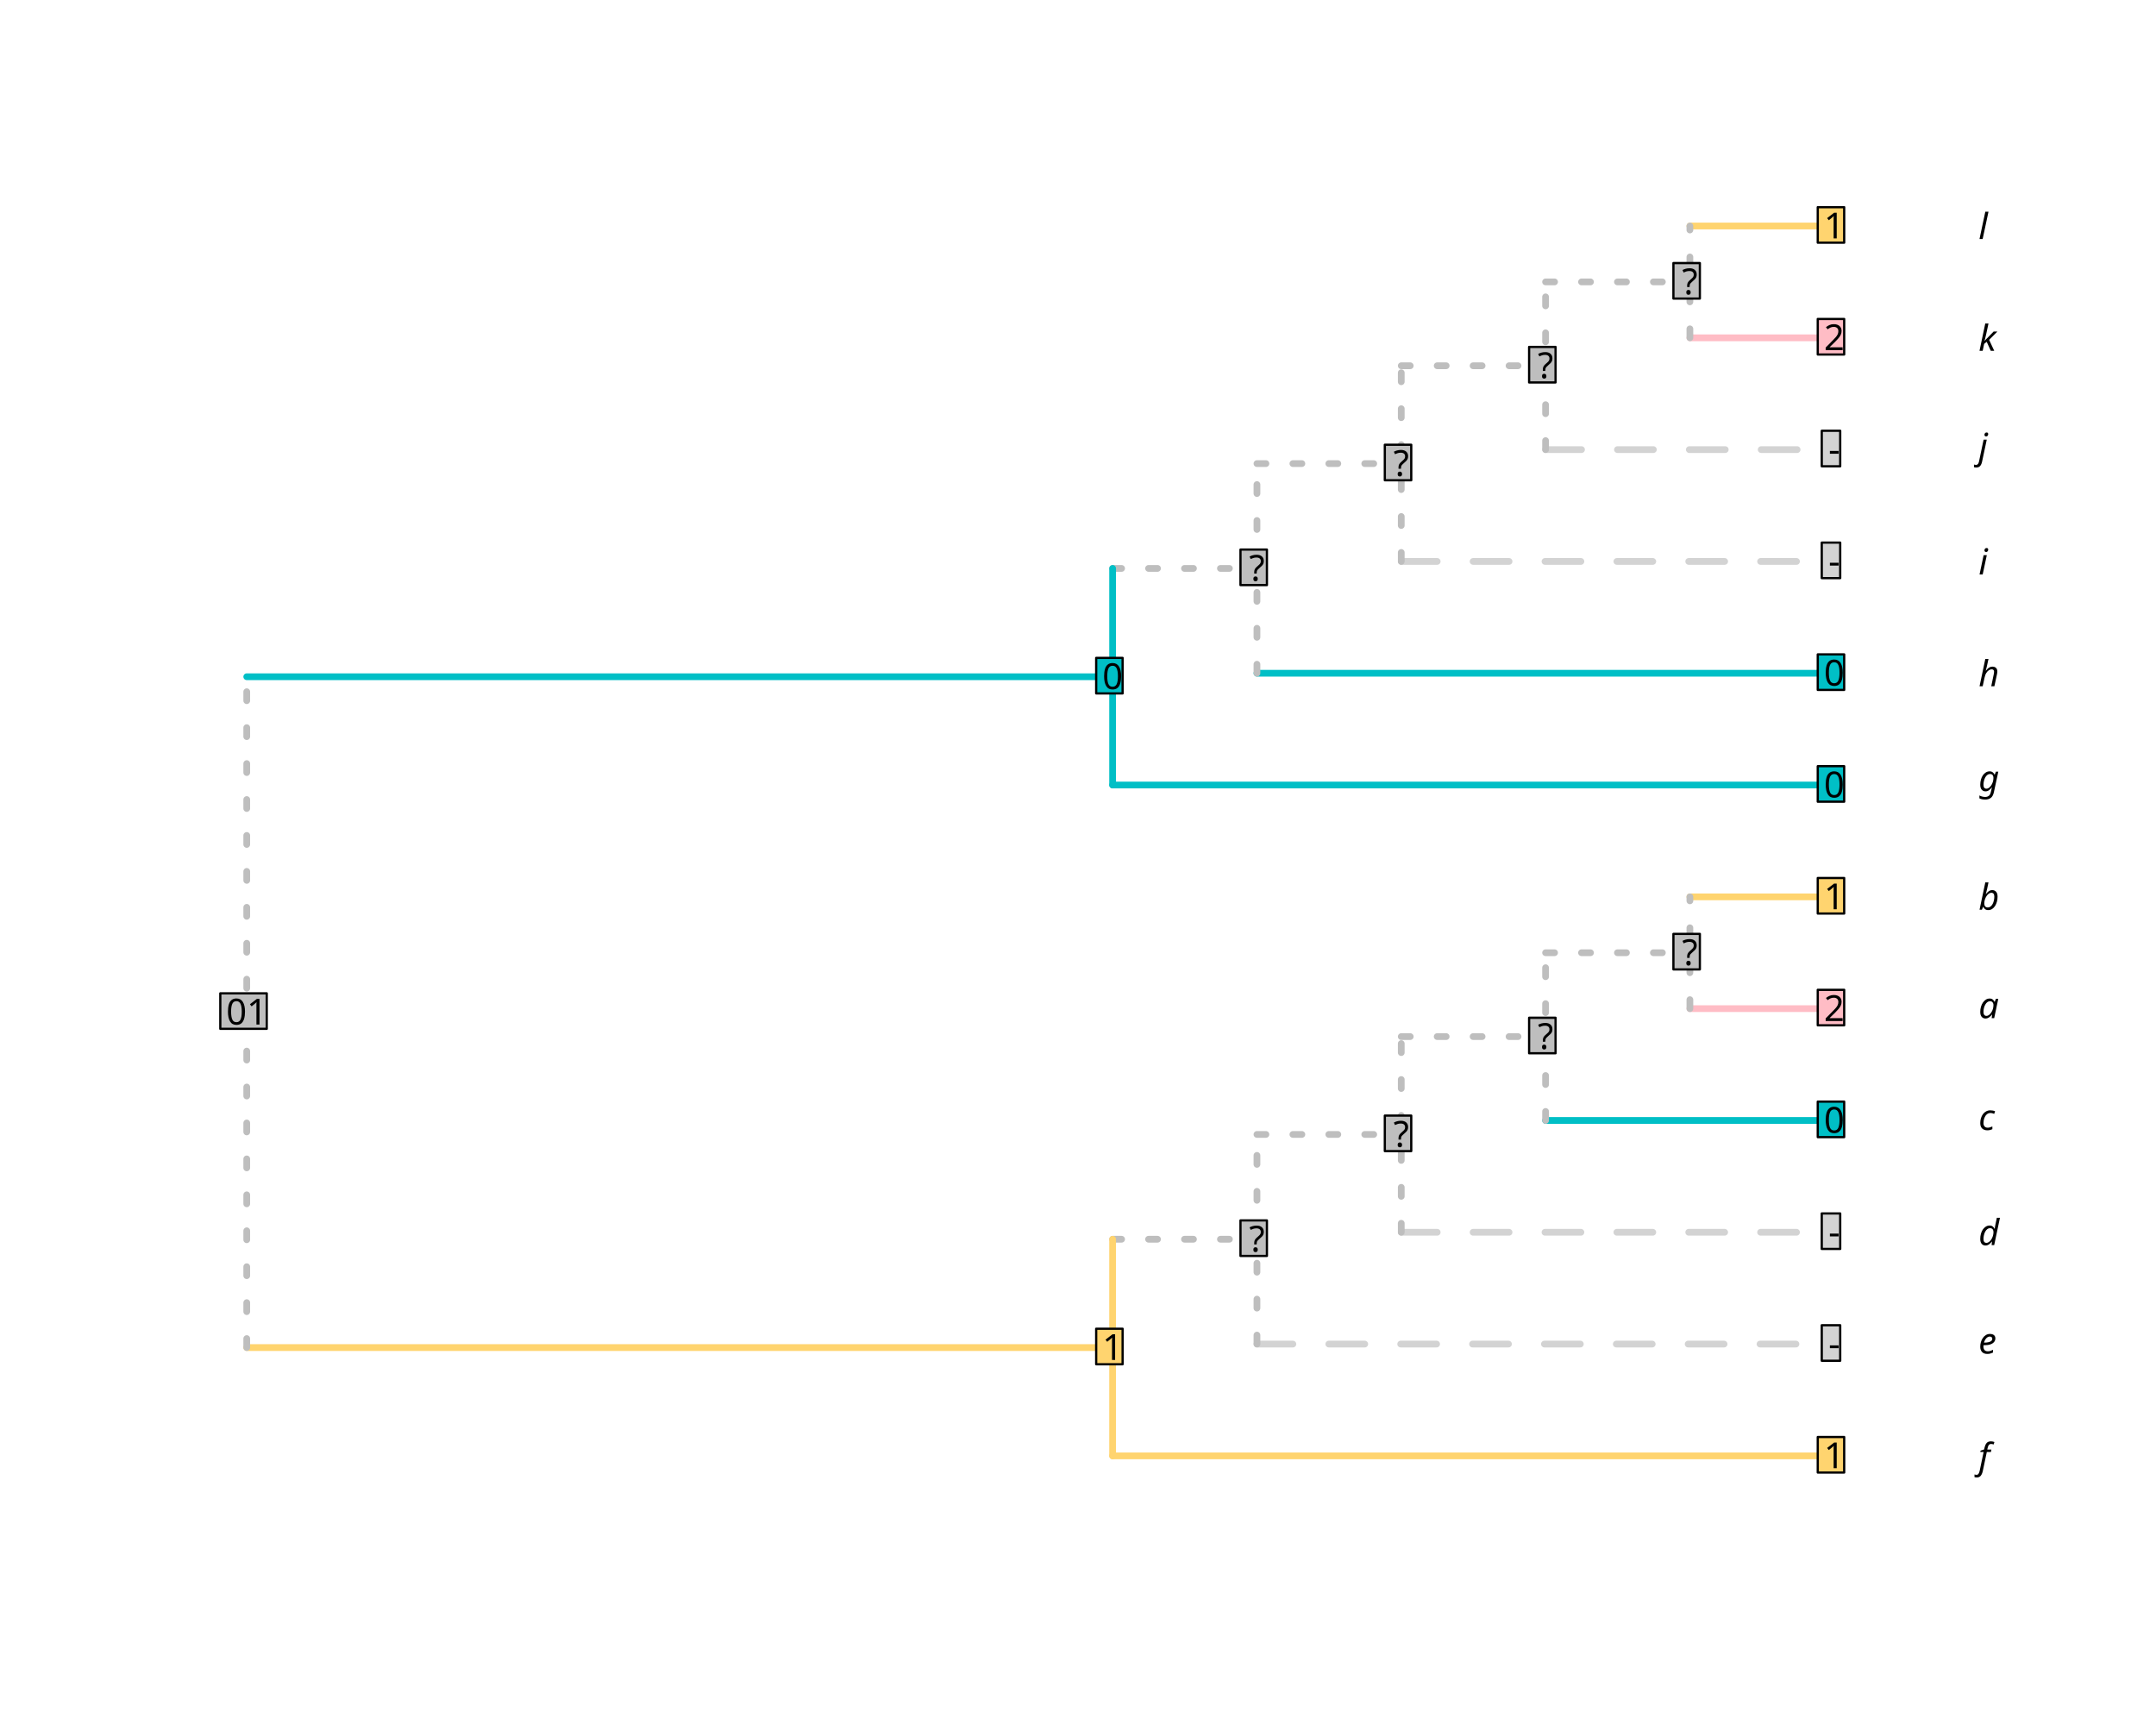
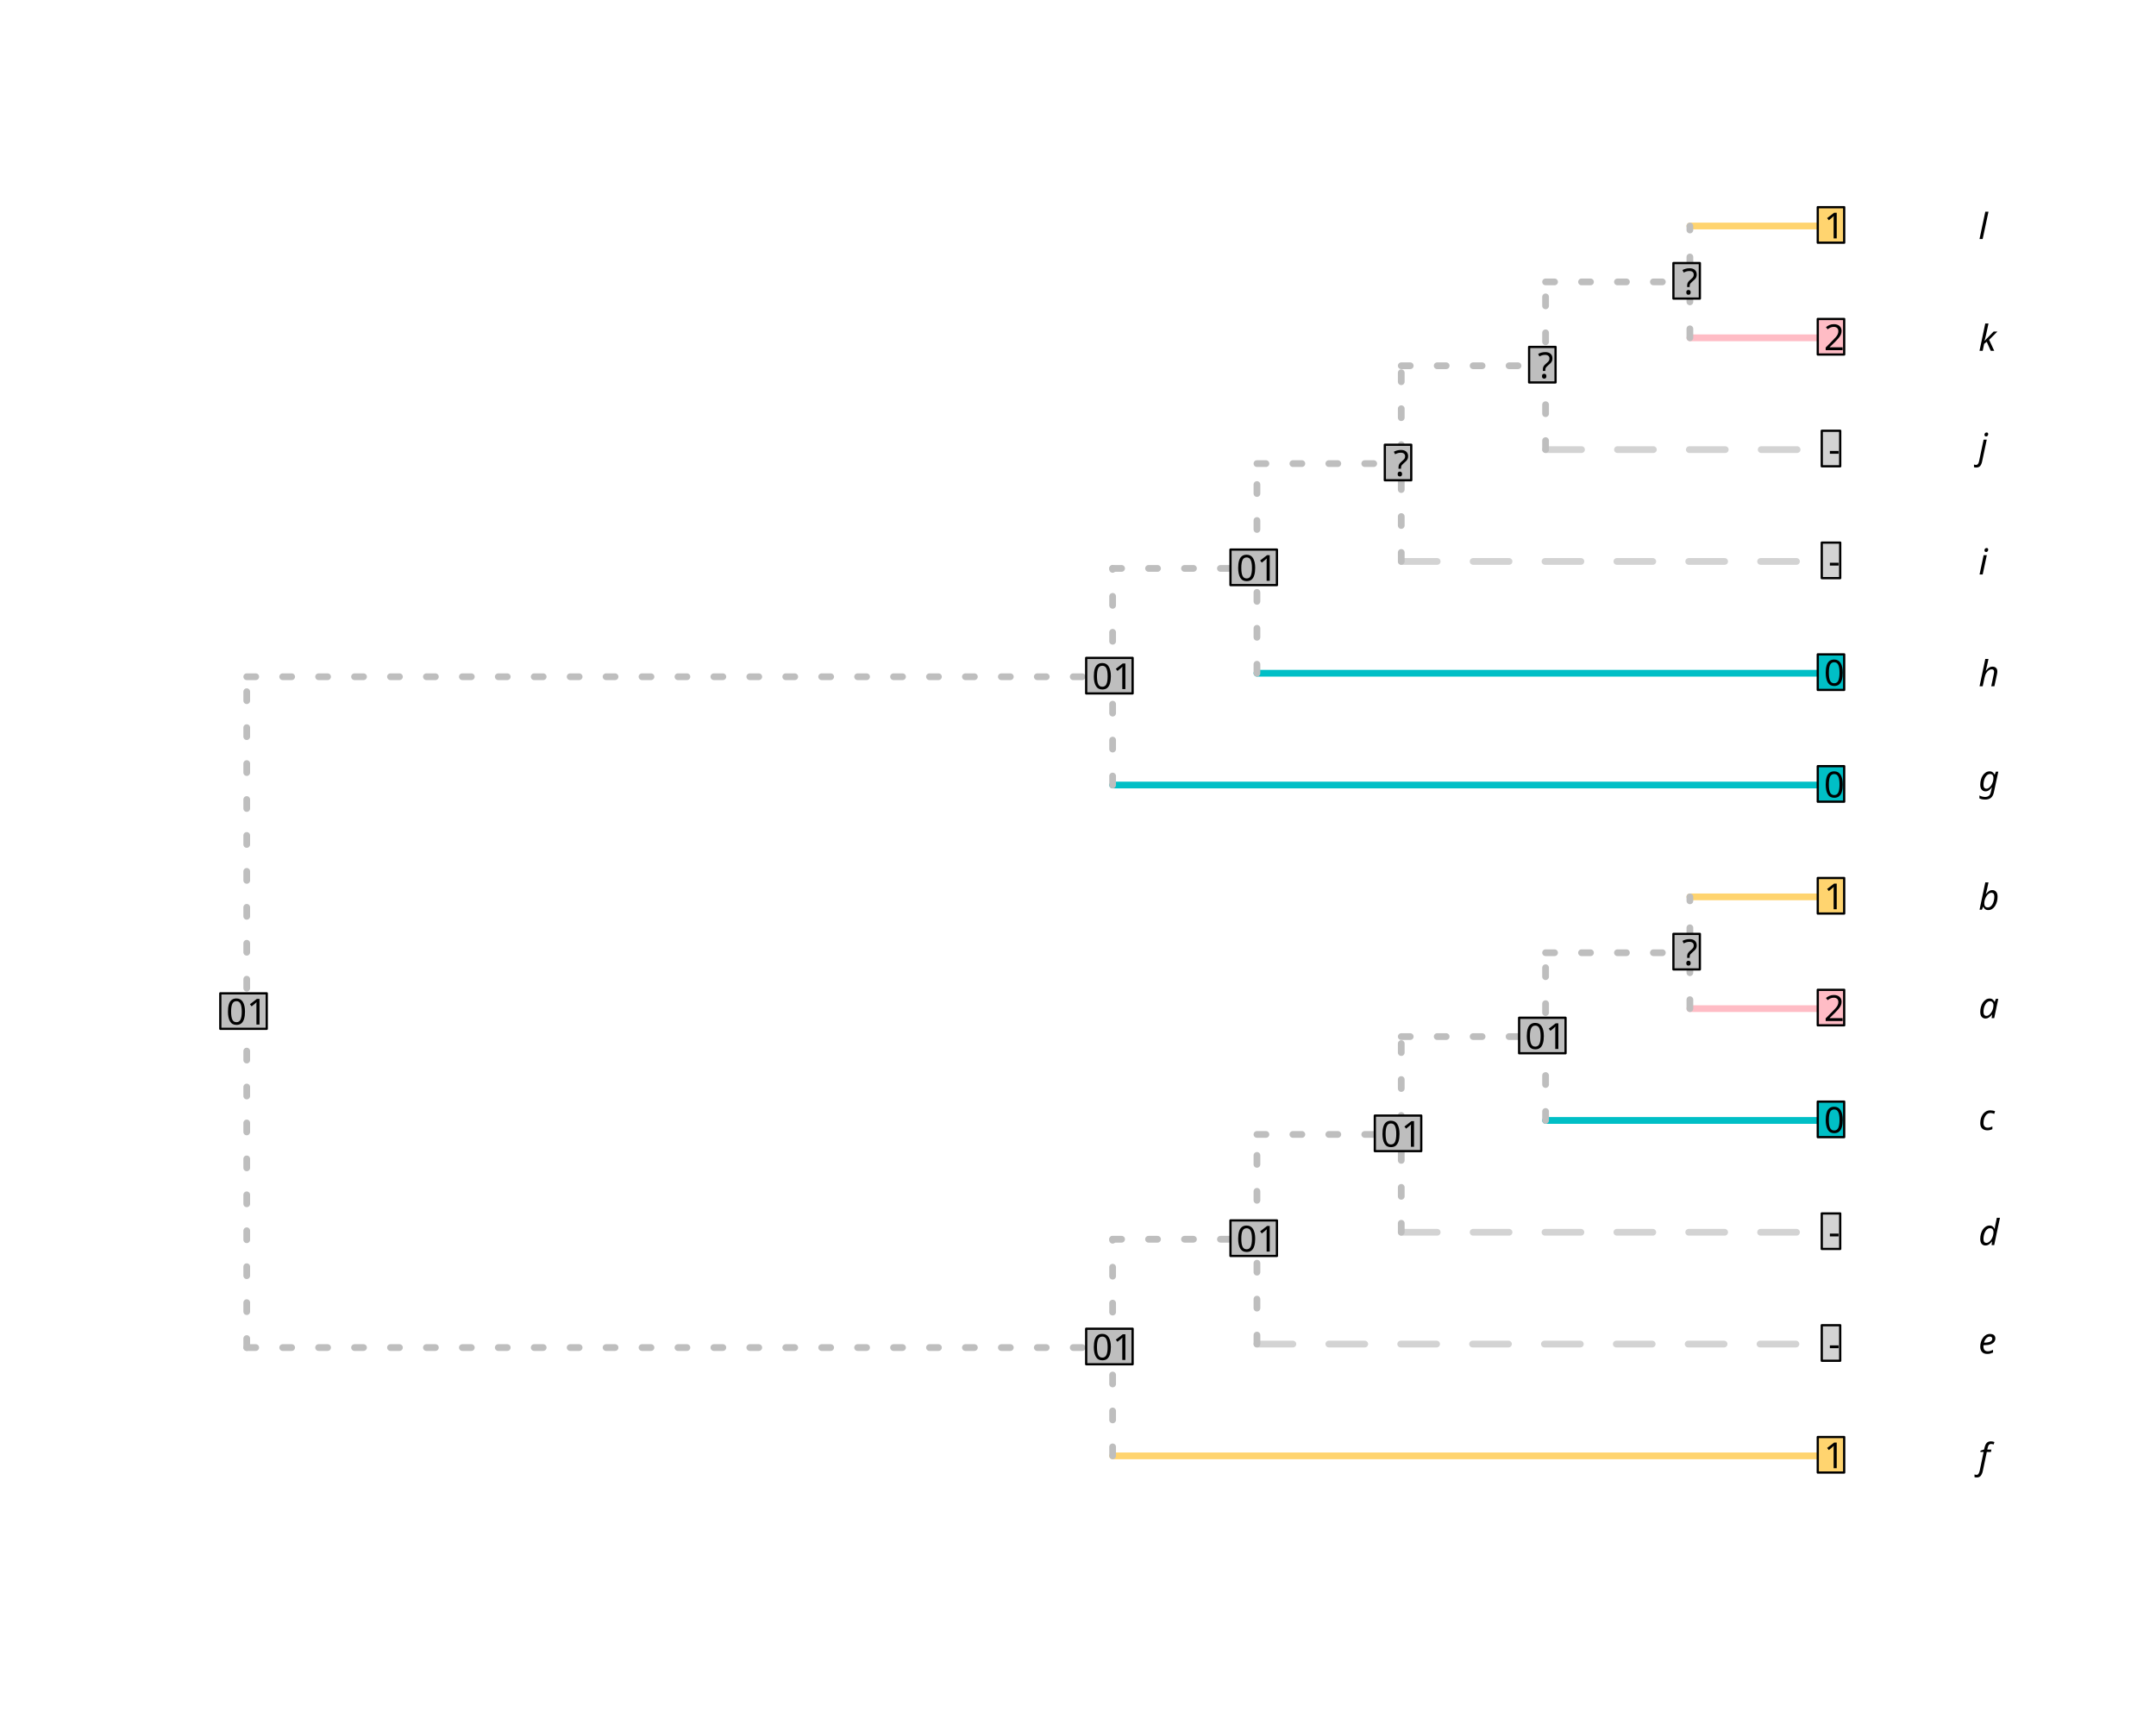
<svg xmlns="http://www.w3.org/2000/svg" class="svglite" data-engine-version="2.0" width="720.00pt" height="576.00pt" viewBox="0 0 720.00 576.00">
  <defs>
    <style type="text/css">
    .svglite line, .svglite polyline, .svglite polygon, .svglite path, .svglite rect, .svglite circle {
      fill: none;
      stroke: #000000;
      stroke-linecap: round;
      stroke-linejoin: round;
      stroke-miterlimit: 10.00;
    }
  </style>
  </defs>
  <rect width="100%" height="100%" style="stroke: none; fill: #FFFFFF;" />
  <defs>
    <clipPath id="cpMC4wMHw3MjAuMDB8MC4wMHw1NzYuMDA=">
      <rect x="0.00" y="0.00" width="720.00" height="576.00" />
    </clipPath>
  </defs>
  <g clip-path="url(#cpMC4wMHw3MjAuMDB8MC4wMHw1NzYuMDA=)">
</g>
  <defs>
    <clipPath id="cpNTkuMDR8Njg5Ljc2fDU5LjA0fDUwMi41Ng==">
      <rect x="59.04" y="59.04" width="630.72" height="443.52" />
    </clipPath>
  </defs>
  <g clip-path="url(#cpNTkuMDR8Njg5Ljc2fDU5LjA0fDUwMi41Ng==)">
-     <line x1="82.40" y1="449.97" x2="371.56" y2="449.97" style="stroke-width: 2.25; stroke: #FFD46F;" />
+     <line x1="82.40" y1="449.97" x2="371.56" y2="449.97" style="stroke-width: 2.25; stroke: #BEBEBE; stroke-dasharray: 3.00,9.00;" />
    <line x1="371.56" y1="486.13" x2="612.54" y2="486.13" style="stroke-width: 2.25; stroke: #FFD46F;" />
    <line x1="371.56" y1="413.80" x2="419.76" y2="413.80" style="stroke-width: 2.25; stroke: #BEBEBE; stroke-dasharray: 3.00,9.00;" />
    <line x1="419.76" y1="448.80" x2="612.54" y2="448.80" style="stroke-width: 2.25; stroke: #D3D3D3; stroke-dasharray: 12.00,12.00;" />
    <line x1="419.76" y1="378.80" x2="467.95" y2="378.80" style="stroke-width: 2.25; stroke: #BEBEBE; stroke-dasharray: 3.00,9.00;" />
    <line x1="467.95" y1="411.47" x2="612.54" y2="411.47" style="stroke-width: 2.25; stroke: #D3D3D3; stroke-dasharray: 12.00,12.00;" />
    <line x1="467.95" y1="346.13" x2="516.15" y2="346.13" style="stroke-width: 2.25; stroke: #BEBEBE; stroke-dasharray: 3.00,9.00;" />
    <line x1="516.15" y1="374.13" x2="612.54" y2="374.13" style="stroke-width: 2.25; stroke: #00BFC6;" />
    <line x1="516.15" y1="318.13" x2="564.34" y2="318.13" style="stroke-width: 2.25; stroke: #BEBEBE; stroke-dasharray: 3.00,9.00;" />
    <line x1="564.34" y1="336.80" x2="612.54" y2="336.80" style="stroke-width: 2.25; stroke: #FFBCC5;" />
    <line x1="564.34" y1="299.47" x2="612.54" y2="299.47" style="stroke-width: 2.25; stroke: #FFD46F;" />
-     <line x1="82.40" y1="225.97" x2="371.56" y2="225.97" style="stroke-width: 2.25; stroke: #00BFC6;" />
+     <line x1="82.40" y1="225.97" x2="371.56" y2="225.97" style="stroke-width: 2.25; stroke: #BEBEBE; stroke-dasharray: 3.00,9.00;" />
    <line x1="371.56" y1="262.13" x2="612.54" y2="262.13" style="stroke-width: 2.25; stroke: #00BFC6;" />
    <line x1="371.56" y1="189.80" x2="419.76" y2="189.80" style="stroke-width: 2.25; stroke: #BEBEBE; stroke-dasharray: 3.00,9.00;" />
    <line x1="419.76" y1="224.80" x2="612.54" y2="224.80" style="stroke-width: 2.25; stroke: #00BFC6;" />
    <line x1="419.76" y1="154.80" x2="467.95" y2="154.80" style="stroke-width: 2.25; stroke: #BEBEBE; stroke-dasharray: 3.00,9.00;" />
    <line x1="467.95" y1="187.47" x2="612.54" y2="187.47" style="stroke-width: 2.25; stroke: #D3D3D3; stroke-dasharray: 12.00,12.00;" />
    <line x1="467.95" y1="122.13" x2="516.15" y2="122.13" style="stroke-width: 2.25; stroke: #BEBEBE; stroke-dasharray: 3.00,9.00;" />
    <line x1="516.15" y1="150.13" x2="612.54" y2="150.13" style="stroke-width: 2.25; stroke: #D3D3D3; stroke-dasharray: 12.00,12.00;" />
    <line x1="516.15" y1="94.13" x2="564.34" y2="94.13" style="stroke-width: 2.25; stroke: #BEBEBE; stroke-dasharray: 3.00,9.00;" />
    <line x1="564.34" y1="112.80" x2="612.54" y2="112.80" style="stroke-width: 2.25; stroke: #FFBCC5;" />
    <line x1="564.34" y1="75.47" x2="612.54" y2="75.47" style="stroke-width: 2.25; stroke: #FFD46F;" />
    <line x1="82.40" y1="449.97" x2="82.40" y2="225.97" style="stroke-width: 2.25; stroke: #BEBEBE; stroke-dasharray: 3.00,9.00;" />
-     <line x1="371.56" y1="486.13" x2="371.56" y2="413.80" style="stroke-width: 2.25; stroke: #FFD46F;" />
+     <line x1="371.56" y1="486.13" x2="371.56" y2="413.80" style="stroke-width: 2.25; stroke: #BEBEBE; stroke-dasharray: 3.00,9.00;" />
    <line x1="419.76" y1="448.80" x2="419.76" y2="378.80" style="stroke-width: 2.25; stroke: #BEBEBE; stroke-dasharray: 3.00,9.00;" />
    <line x1="467.95" y1="411.47" x2="467.95" y2="346.13" style="stroke-width: 2.25; stroke: #BEBEBE; stroke-dasharray: 3.00,9.00;" />
    <line x1="516.15" y1="374.13" x2="516.15" y2="318.13" style="stroke-width: 2.25; stroke: #BEBEBE; stroke-dasharray: 3.00,9.00;" />
    <line x1="564.34" y1="336.80" x2="564.34" y2="299.47" style="stroke-width: 2.25; stroke: #BEBEBE; stroke-dasharray: 3.00,9.00;" />
-     <line x1="371.56" y1="262.13" x2="371.56" y2="189.80" style="stroke-width: 2.25; stroke: #00BFC6;" />
+     <line x1="371.56" y1="262.13" x2="371.56" y2="189.80" style="stroke-width: 2.25; stroke: #BEBEBE; stroke-dasharray: 3.00,9.00;" />
    <line x1="419.76" y1="224.80" x2="419.76" y2="154.80" style="stroke-width: 2.25; stroke: #BEBEBE; stroke-dasharray: 3.00,9.00;" />
    <line x1="467.95" y1="187.47" x2="467.95" y2="122.13" style="stroke-width: 2.25; stroke: #BEBEBE; stroke-dasharray: 3.00,9.00;" />
    <line x1="516.15" y1="150.13" x2="516.15" y2="94.13" style="stroke-width: 2.25; stroke: #BEBEBE; stroke-dasharray: 3.00,9.00;" />
    <line x1="564.34" y1="112.80" x2="564.34" y2="75.47" style="stroke-width: 2.25; stroke: #BEBEBE; stroke-dasharray: 3.00,9.00;" />
    <text x="660.73" y="339.97" style="font-size: 12.00px; font-style: italic; font-family: sans;" textLength="6.67px" lengthAdjust="spacingAndGlyphs">a</text>
    <text x="660.73" y="303.76" style="font-size: 12.00px; font-style: italic; font-family: sans;" textLength="6.67px" lengthAdjust="spacingAndGlyphs">b</text>
    <text x="660.73" y="377.30" style="font-size: 12.00px; font-style: italic; font-family: sans;" textLength="6.00px" lengthAdjust="spacingAndGlyphs">c</text>
    <text x="660.73" y="415.76" style="font-size: 12.00px; font-style: italic; font-family: sans;" textLength="6.67px" lengthAdjust="spacingAndGlyphs">d</text>
    <text x="660.73" y="451.97" style="font-size: 12.00px; font-style: italic; font-family: sans;" textLength="6.67px" lengthAdjust="spacingAndGlyphs">e</text>
    <text x="660.73" y="490.47" style="font-size: 12.00px; font-style: italic; font-family: sans;" textLength="3.33px" lengthAdjust="spacingAndGlyphs">f</text>
    <text x="660.73" y="264.11" style="font-size: 12.00px; font-style: italic; font-family: sans;" textLength="6.67px" lengthAdjust="spacingAndGlyphs">g</text>
    <text x="660.73" y="229.15" style="font-size: 12.00px; font-style: italic; font-family: sans;" textLength="6.67px" lengthAdjust="spacingAndGlyphs">h</text>
    <text x="660.73" y="191.82" style="font-size: 12.00px; font-style: italic; font-family: sans;" textLength="2.66px" lengthAdjust="spacingAndGlyphs">i</text>
    <text x="660.73" y="153.24" style="font-size: 12.00px; font-style: italic; font-family: sans;" textLength="2.66px" lengthAdjust="spacingAndGlyphs">j</text>
    <text x="660.73" y="117.15" style="font-size: 12.00px; font-style: italic; font-family: sans;" textLength="6.00px" lengthAdjust="spacingAndGlyphs">k</text>
    <text x="660.73" y="79.82" style="font-size: 12.00px; font-style: italic; font-family: sans;" textLength="2.66px" lengthAdjust="spacingAndGlyphs">l</text>
    <rect x="607.04" y="330.51" width="8.83" height="11.86" style="stroke-width: 0.75; fill: #FFBCC5;" />
    <rect x="607.04" y="293.18" width="8.83" height="11.86" style="stroke-width: 0.75; fill: #FFD46F;" />
    <rect x="607.04" y="367.84" width="8.83" height="11.86" style="stroke-width: 0.75; fill: #00BFC6;" />
    <rect x="608.38" y="405.18" width="6.16" height="11.86" style="stroke-width: 0.75; fill: #D3D3D3;" />
    <rect x="608.38" y="442.51" width="6.16" height="11.86" style="stroke-width: 0.75; fill: #D3D3D3;" />
    <rect x="607.04" y="479.84" width="8.83" height="11.86" style="stroke-width: 0.75; fill: #FFD46F;" />
    <rect x="607.04" y="255.84" width="8.83" height="11.86" style="stroke-width: 0.75; fill: #00BFC6;" />
    <rect x="607.04" y="218.51" width="8.83" height="11.86" style="stroke-width: 0.75; fill: #00BFC6;" />
    <rect x="608.38" y="181.18" width="6.16" height="11.86" style="stroke-width: 0.75; fill: #D3D3D3;" />
    <rect x="608.38" y="143.84" width="6.16" height="11.86" style="stroke-width: 0.75; fill: #D3D3D3;" />
    <rect x="607.04" y="106.51" width="8.83" height="11.86" style="stroke-width: 0.75; fill: #FFBCC5;" />
    <rect x="607.04" y="69.18" width="8.83" height="11.86" style="stroke-width: 0.75; fill: #FFD46F;" />
    <rect x="73.57" y="331.68" width="15.51" height="11.86" style="stroke-width: 0.75; fill: #BEBEBE;" />
-     <rect x="366.07" y="443.68" width="8.83" height="11.86" style="stroke-width: 0.75; fill: #FFD46F;" />
-     <rect x="414.26" y="407.51" width="8.83" height="11.86" style="stroke-width: 0.75; fill: #BEBEBE;" />
-     <rect x="462.46" y="372.51" width="8.83" height="11.86" style="stroke-width: 0.75; fill: #BEBEBE;" />
-     <rect x="510.65" y="339.84" width="8.83" height="11.86" style="stroke-width: 0.75; fill: #BEBEBE;" />
+     <rect x="362.73" y="443.68" width="15.51" height="11.86" style="stroke-width: 0.75; fill: #BEBEBE;" />
+     <rect x="410.92" y="407.51" width="15.51" height="11.86" style="stroke-width: 0.75; fill: #BEBEBE;" />
+     <rect x="459.12" y="372.51" width="15.51" height="11.86" style="stroke-width: 0.75; fill: #BEBEBE;" />
+     <rect x="507.31" y="339.84" width="15.51" height="11.86" style="stroke-width: 0.75; fill: #BEBEBE;" />
    <rect x="558.84" y="311.84" width="8.83" height="11.86" style="stroke-width: 0.75; fill: #BEBEBE;" />
-     <rect x="366.07" y="219.68" width="8.83" height="11.86" style="stroke-width: 0.75; fill: #00BFC6;" />
-     <rect x="414.26" y="183.51" width="8.83" height="11.86" style="stroke-width: 0.75; fill: #BEBEBE;" />
+     <rect x="362.73" y="219.68" width="15.51" height="11.86" style="stroke-width: 0.75; fill: #BEBEBE;" />
+     <rect x="410.92" y="183.51" width="15.51" height="11.86" style="stroke-width: 0.75; fill: #BEBEBE;" />
    <rect x="462.46" y="148.51" width="8.83" height="11.86" style="stroke-width: 0.75; fill: #BEBEBE;" />
    <rect x="510.65" y="115.84" width="8.83" height="11.86" style="stroke-width: 0.75; fill: #BEBEBE;" />
    <rect x="558.84" y="87.84" width="8.83" height="11.86" style="stroke-width: 0.75; fill: #BEBEBE;" />
    <text x="612.54" y="340.93" text-anchor="middle" style="font-size: 12.00px; font-family: sans;" textLength="6.67px" lengthAdjust="spacingAndGlyphs">2</text>
    <text x="612.54" y="303.60" text-anchor="middle" style="font-size: 12.00px; font-family: sans;" textLength="6.67px" lengthAdjust="spacingAndGlyphs">1</text>
    <text x="612.54" y="378.26" text-anchor="middle" style="font-size: 12.00px; font-family: sans;" textLength="6.67px" lengthAdjust="spacingAndGlyphs">0</text>
    <text x="612.54" y="415.60" text-anchor="middle" style="font-size: 12.00px; font-family: sans;" textLength="4.00px" lengthAdjust="spacingAndGlyphs">-</text>
    <text x="612.54" y="452.93" text-anchor="middle" style="font-size: 12.00px; font-family: sans;" textLength="4.00px" lengthAdjust="spacingAndGlyphs">-</text>
    <text x="612.54" y="490.26" text-anchor="middle" style="font-size: 12.00px; font-family: sans;" textLength="6.67px" lengthAdjust="spacingAndGlyphs">1</text>
    <text x="612.54" y="266.26" text-anchor="middle" style="font-size: 12.00px; font-family: sans;" textLength="6.67px" lengthAdjust="spacingAndGlyphs">0</text>
    <text x="612.54" y="228.93" text-anchor="middle" style="font-size: 12.00px; font-family: sans;" textLength="6.67px" lengthAdjust="spacingAndGlyphs">0</text>
    <text x="612.54" y="191.60" text-anchor="middle" style="font-size: 12.00px; font-family: sans;" textLength="4.00px" lengthAdjust="spacingAndGlyphs">-</text>
    <text x="612.54" y="154.26" text-anchor="middle" style="font-size: 12.00px; font-family: sans;" textLength="4.00px" lengthAdjust="spacingAndGlyphs">-</text>
    <text x="612.54" y="116.93" text-anchor="middle" style="font-size: 12.00px; font-family: sans;" textLength="6.67px" lengthAdjust="spacingAndGlyphs">2</text>
    <text x="612.54" y="79.60" text-anchor="middle" style="font-size: 12.00px; font-family: sans;" textLength="6.67px" lengthAdjust="spacingAndGlyphs">1</text>
    <text x="82.40" y="342.10" text-anchor="middle" style="font-size: 12.00px; font-family: sans;" textLength="13.35px" lengthAdjust="spacingAndGlyphs">01</text>
-     <text x="371.56" y="454.10" text-anchor="middle" style="font-size: 12.00px; font-family: sans;" textLength="6.67px" lengthAdjust="spacingAndGlyphs">1</text>
-     <text x="419.76" y="417.93" text-anchor="middle" style="font-size: 12.00px; font-family: sans;" textLength="6.67px" lengthAdjust="spacingAndGlyphs">?</text>
-     <text x="467.95" y="382.93" text-anchor="middle" style="font-size: 12.00px; font-family: sans;" textLength="6.67px" lengthAdjust="spacingAndGlyphs">?</text>
-     <text x="516.15" y="350.26" text-anchor="middle" style="font-size: 12.00px; font-family: sans;" textLength="6.67px" lengthAdjust="spacingAndGlyphs">?</text>
+     <text x="371.56" y="454.10" text-anchor="middle" style="font-size: 12.00px; font-family: sans;" textLength="13.35px" lengthAdjust="spacingAndGlyphs">01</text>
+     <text x="419.76" y="417.93" text-anchor="middle" style="font-size: 12.00px; font-family: sans;" textLength="13.35px" lengthAdjust="spacingAndGlyphs">01</text>
+     <text x="467.95" y="382.93" text-anchor="middle" style="font-size: 12.00px; font-family: sans;" textLength="13.35px" lengthAdjust="spacingAndGlyphs">01</text>
+     <text x="516.15" y="350.26" text-anchor="middle" style="font-size: 12.00px; font-family: sans;" textLength="13.35px" lengthAdjust="spacingAndGlyphs">01</text>
    <text x="564.34" y="322.26" text-anchor="middle" style="font-size: 12.00px; font-family: sans;" textLength="6.67px" lengthAdjust="spacingAndGlyphs">?</text>
-     <text x="371.56" y="230.10" text-anchor="middle" style="font-size: 12.00px; font-family: sans;" textLength="6.67px" lengthAdjust="spacingAndGlyphs">0</text>
-     <text x="419.76" y="193.93" text-anchor="middle" style="font-size: 12.00px; font-family: sans;" textLength="6.67px" lengthAdjust="spacingAndGlyphs">?</text>
+     <text x="371.56" y="230.10" text-anchor="middle" style="font-size: 12.00px; font-family: sans;" textLength="13.35px" lengthAdjust="spacingAndGlyphs">01</text>
+     <text x="419.76" y="193.93" text-anchor="middle" style="font-size: 12.00px; font-family: sans;" textLength="13.35px" lengthAdjust="spacingAndGlyphs">01</text>
    <text x="467.95" y="158.93" text-anchor="middle" style="font-size: 12.00px; font-family: sans;" textLength="6.67px" lengthAdjust="spacingAndGlyphs">?</text>
    <text x="516.15" y="126.26" text-anchor="middle" style="font-size: 12.00px; font-family: sans;" textLength="6.67px" lengthAdjust="spacingAndGlyphs">?</text>
    <text x="564.34" y="98.26" text-anchor="middle" style="font-size: 12.00px; font-family: sans;" textLength="6.67px" lengthAdjust="spacingAndGlyphs">?</text>
  </g>
</svg>
